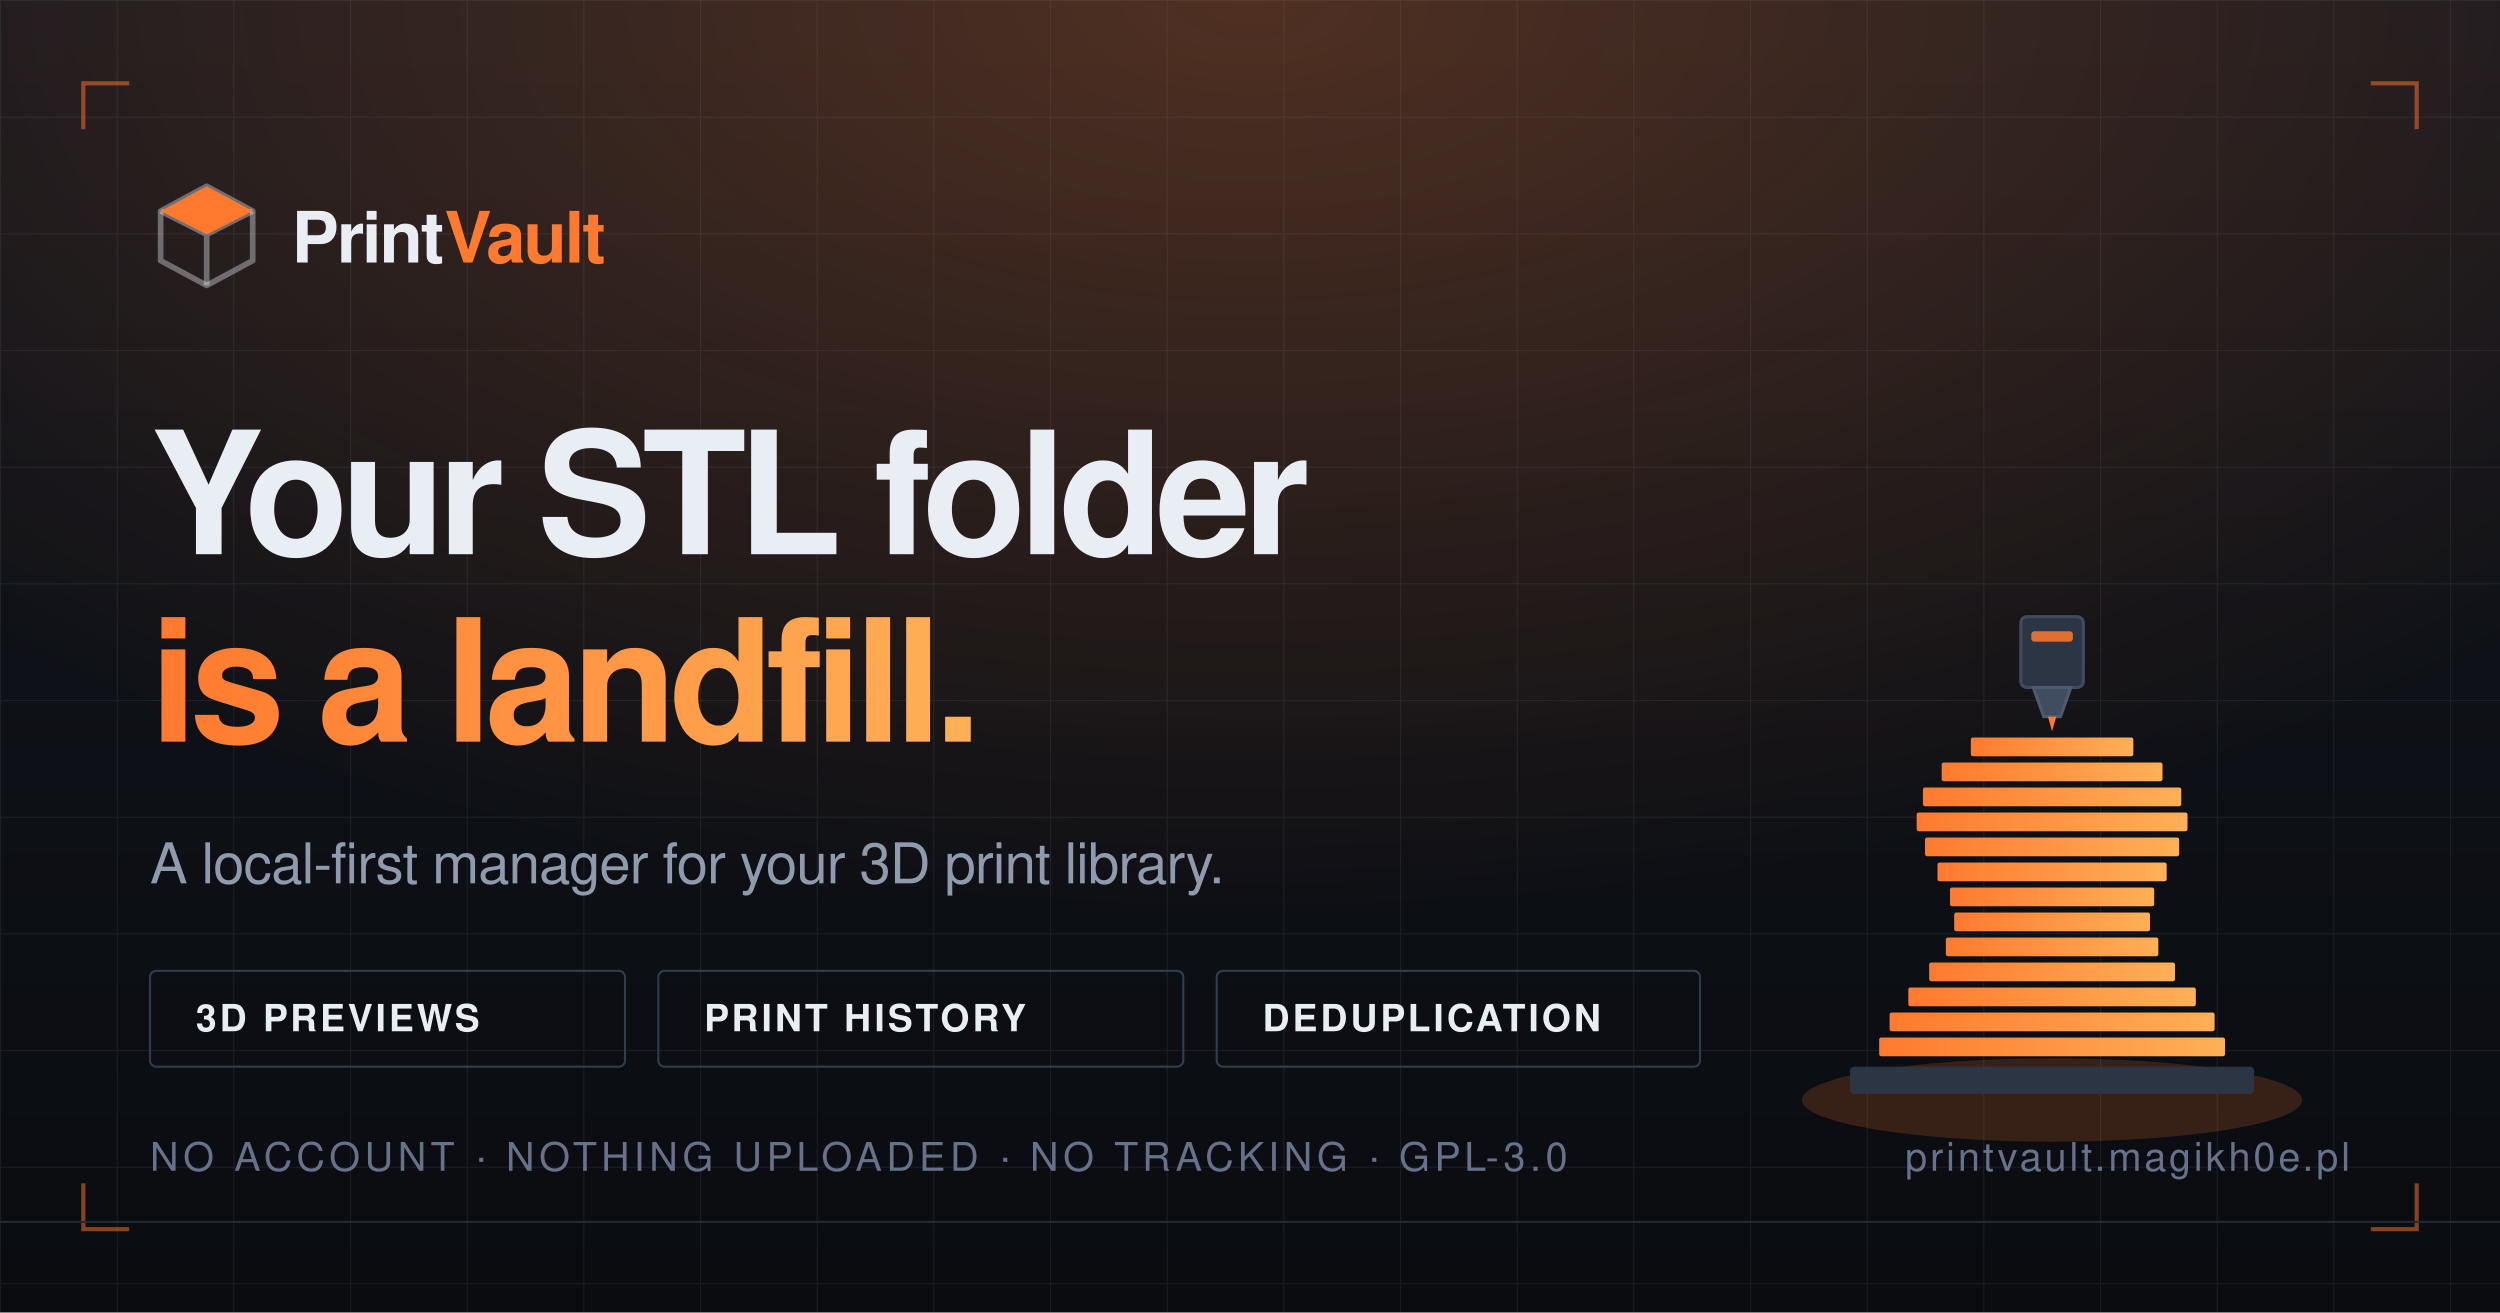
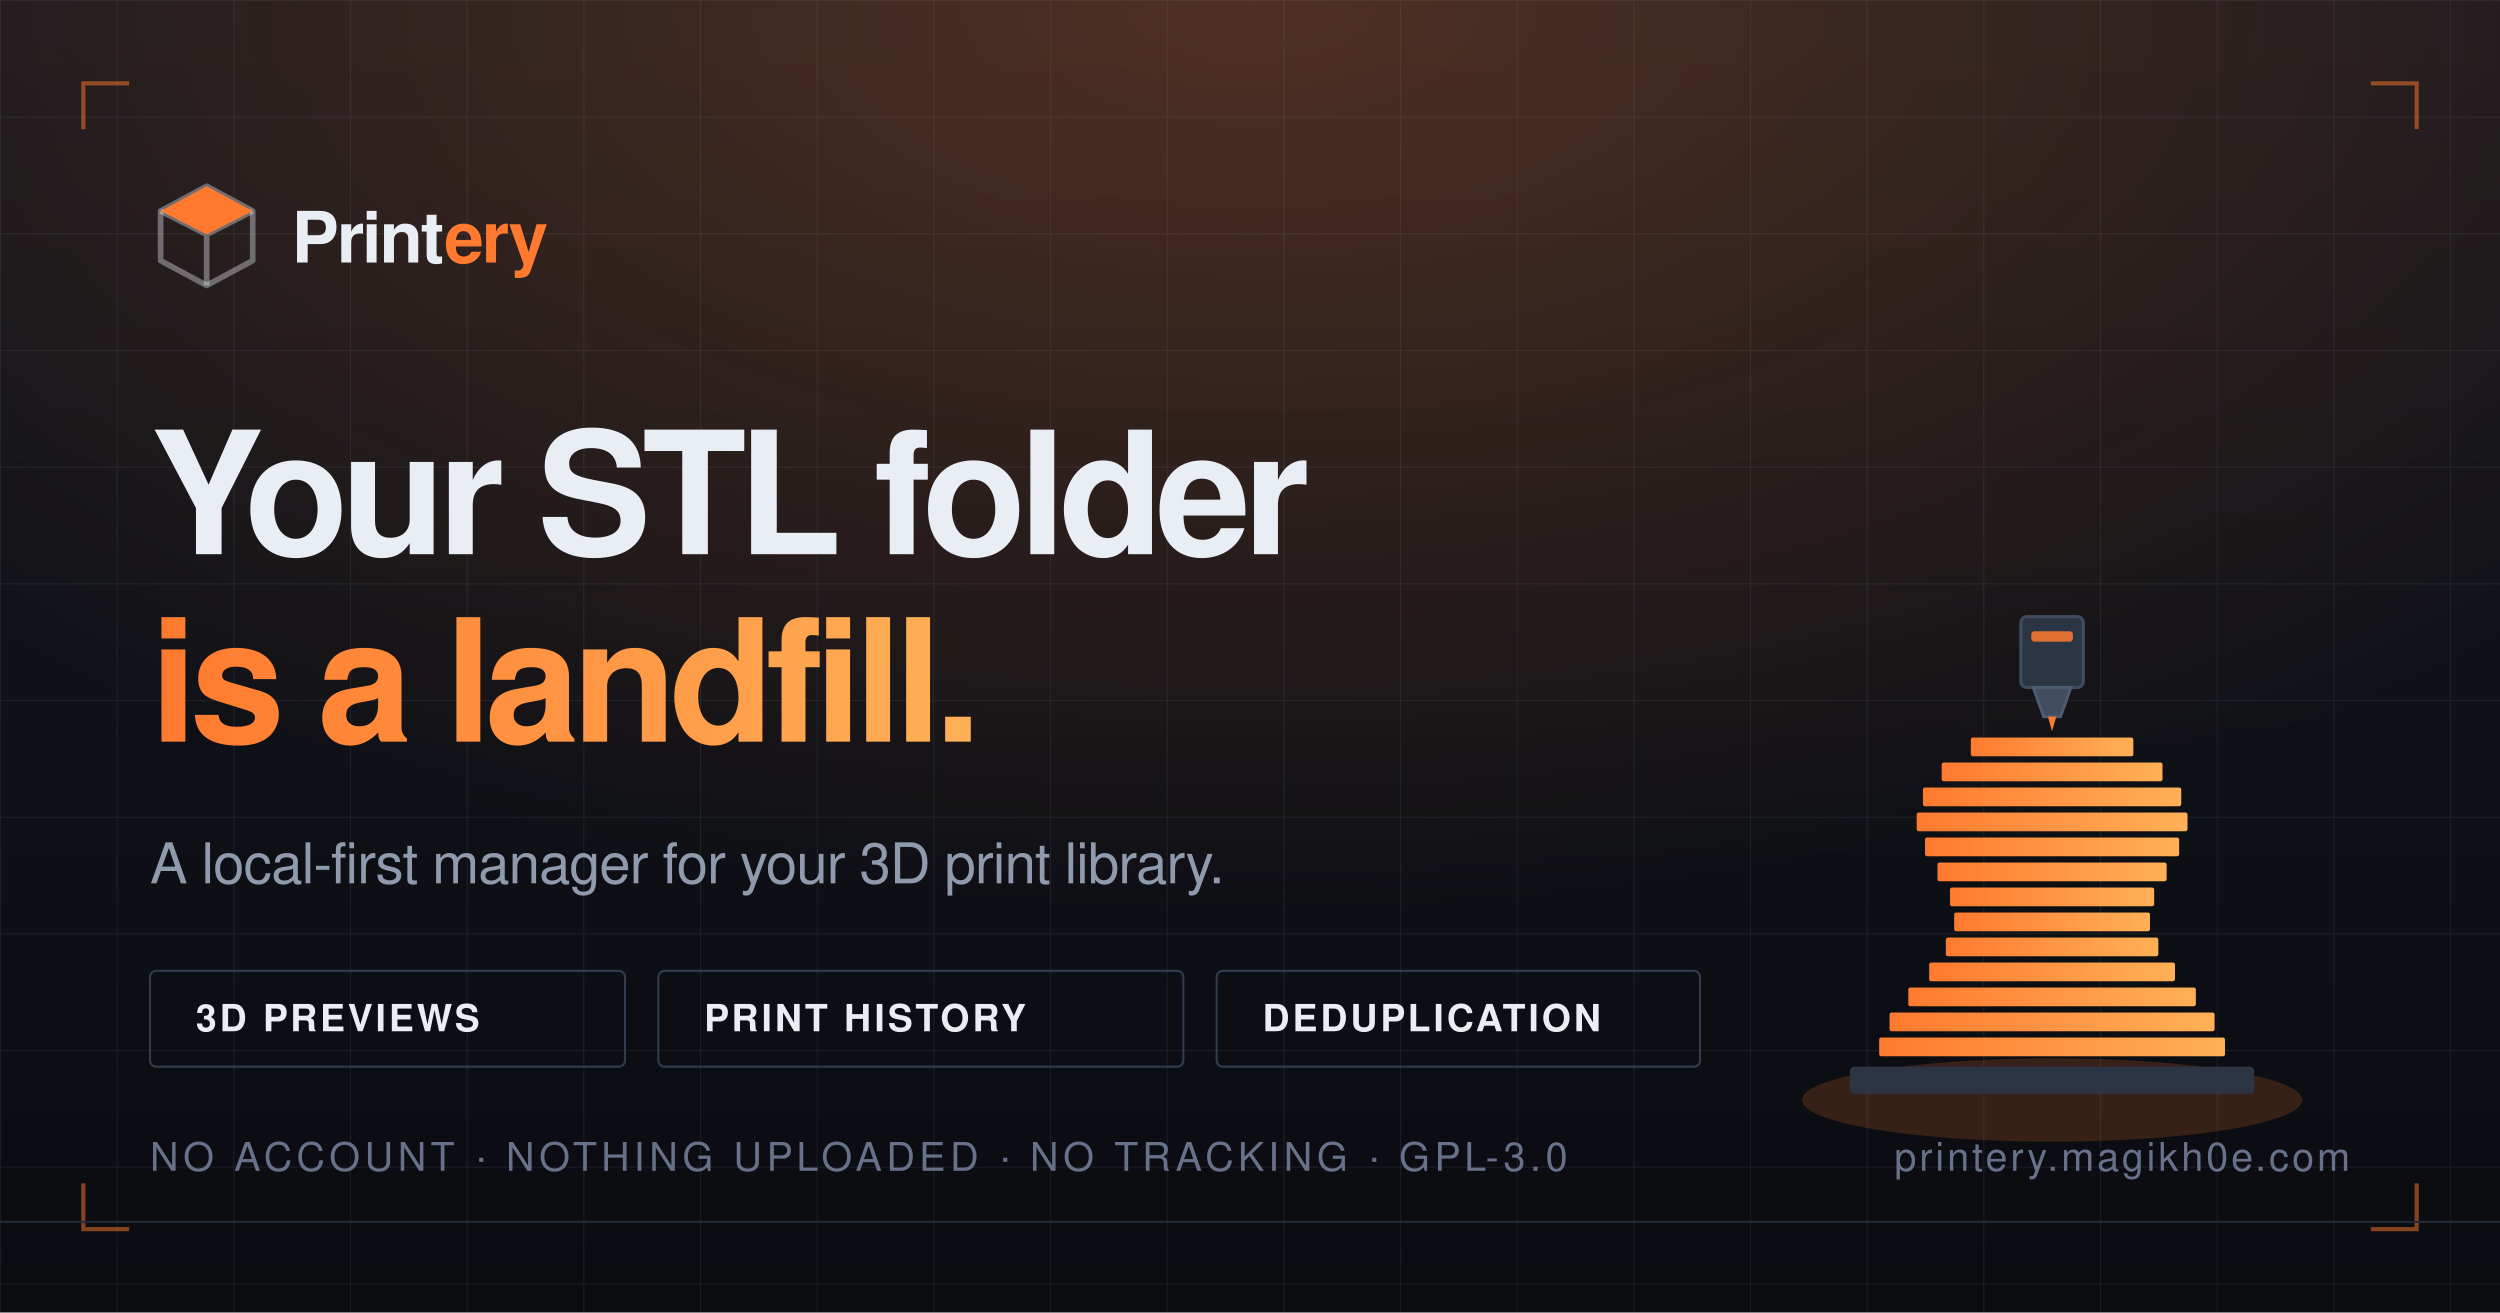
<svg xmlns="http://www.w3.org/2000/svg" width="1200" height="630" viewBox="0 0 1200 630" font-family="Segoe UI, Helvetica, Arial, sans-serif">
  <defs>
    <linearGradient id="bg" x1="0" y1="0" x2="0" y2="1">
      <stop offset="0" stop-color="#12161e" />
      <stop offset="1" stop-color="#0a0c10" />
    </linearGradient>
    <radialGradient id="glow" cx="50%" cy="0%" r="70%">
      <stop offset="0" stop-color="#ff7a2f" stop-opacity=".26" />
      <stop offset="1" stop-color="#ff7a2f" stop-opacity="0" />
    </radialGradient>
    <linearGradient id="hot" x1="0" y1="0" x2="1" y2="0">
      <stop offset="0" stop-color="#ff7a2f" />
      <stop offset="1" stop-color="#ffb057" />
    </linearGradient>
    <pattern id="grid" width="56" height="56" patternUnits="userSpaceOnUse">
      <path d="M56 0H0V56" fill="none" stroke="#677184" stroke-opacity=".16" stroke-width="1" />
    </pattern>
  </defs>
  <rect width="1200" height="630" fill="url(#bg)" />
  <rect width="1200" height="630" fill="url(#grid)" />
  <rect width="1200" height="630" fill="url(#glow)" />
  <g stroke="#ff7a2f" stroke-opacity=".5" stroke-width="2" fill="none">
    <path d="M40 62V40h22" />
    <path d="M1138 40h22v22" />
    <path d="M1160 568v22h-22" />
    <path d="M62 590H40v-22" />
  </g>
  <g transform="translate(72,86) scale(1.7)">
    <path d="M16 2 3 9v14l13 7 13-7V9z" fill="none" stroke="#e9edf4" stroke-opacity=".38" stroke-width="1.6" stroke-linejoin="round" />
    <path d="M3 9l13 6.6L29 9M16 15.6V30" fill="none" stroke="#e9edf4" stroke-opacity=".38" stroke-width="1.6" stroke-linejoin="round" />
    <path d="M16 2 3 9l13 6.6L29 9z" fill="#ff7a2f" />
  </g>
-   <text x="140" y="126" font-size="34" font-weight="700" fill="#e9edf4" letter-spacing="-1">Print<tspan fill="#ff7a2f">Vault</tspan>
+   <text x="140" y="126" font-size="34" font-weight="700" fill="#e9edf4" letter-spacing="-1">Print<tspan fill="#ff7a2f">ery</tspan>
  </text>
  <text x="72" y="266" font-size="82" font-weight="800" fill="#e9edf4" letter-spacing="-3.6">Your STL folder</text>
  <text x="72" y="356" font-size="82" font-weight="800" fill="url(#hot)" letter-spacing="-3.6">is a landfill.</text>
  <text x="72" y="424" font-size="27" fill="#8f9aac" letter-spacing="-.4">A local-first manager for your 3D print library.</text>
  <g font-size="18" font-weight="600" letter-spacing="1.4">
    <rect x="72" y="466" width="228" height="46" rx="3" fill="none" stroke="#313d4e" />
    <text x="94" y="495" fill="#e9edf4">3D PREVIEWS</text>
    <rect x="316" y="466" width="252" height="46" rx="3" fill="none" stroke="#313d4e" />
    <text x="338" y="495" fill="#e9edf4">PRINT HISTORY</text>
    <rect x="584" y="466" width="232" height="46" rx="3" fill="none" stroke="#313d4e" />
    <text x="606" y="495" fill="#e9edf4">DEDUPLICATION</text>
  </g>
  <g transform="translate(880,300)">
    <ellipse cx="105" cy="228" rx="120" ry="20" fill="#ff7a2f" opacity=".18" />
    <rect x="8" y="212" width="194" height="13" rx="2" fill="#2b3544" />
    <g fill="url(#hot)">
      <rect x="22" y="198" width="166" height="9" rx="1" />
      <rect x="27" y="186" width="156" height="9" rx="1" />
      <rect x="36" y="174" width="138" height="9" rx="1" />
      <rect x="46" y="162" width="118" height="9" rx="1" />
      <rect x="54" y="150" width="102" height="9" rx="1" />
      <rect x="58" y="138" width="94" height="9" rx="1" />
      <rect x="56" y="126" width="98" height="9" rx="1" />
      <rect x="50" y="114" width="110" height="9" rx="1" />
      <rect x="44" y="102" width="122" height="9" rx="1" />
      <rect x="40" y="90" width="130" height="9" rx="1" />
      <rect x="43" y="78" width="124" height="9" rx="1" />
      <rect x="52" y="66" width="106" height="9" rx="1" />
      <rect x="66" y="54" width="78" height="9" rx="1" />
    </g>
    <g transform="translate(78,-4)">
      <rect x="12" y="0" width="30" height="34" rx="3" fill="#2b3543" stroke="#3f4b5e" stroke-width="1.5" />
      <rect x="17" y="7" width="20" height="5" rx="1.5" fill="#ff7a2f" opacity=".85" />
      <path d="M18 34h18l-5 14h-8z" fill="#404d61" stroke="#4d5b70" stroke-width="1.5" />
      <path d="M25 48h4l-2 7z" fill="#ff7a2f" />
    </g>
  </g>
  <rect x="0" y="586" width="1200" height="1" fill="#222a37" />
  <text x="72" y="562" font-size="19" fill="#67718a" letter-spacing="2.2">NO ACCOUNT  ·  NOTHING UPLOADED  ·  NO TRACKING  ·  GPL-3.0</text>
-   <text x="1128" y="562" font-size="19" fill="#67718a" text-anchor="end" letter-spacing="1.4">printvault.magikh0e.pl</text>
+   <text x="1128" y="562" font-size="19" fill="#67718a" text-anchor="end" letter-spacing="1.4">printery.magikh0e.com</text>
</svg>
